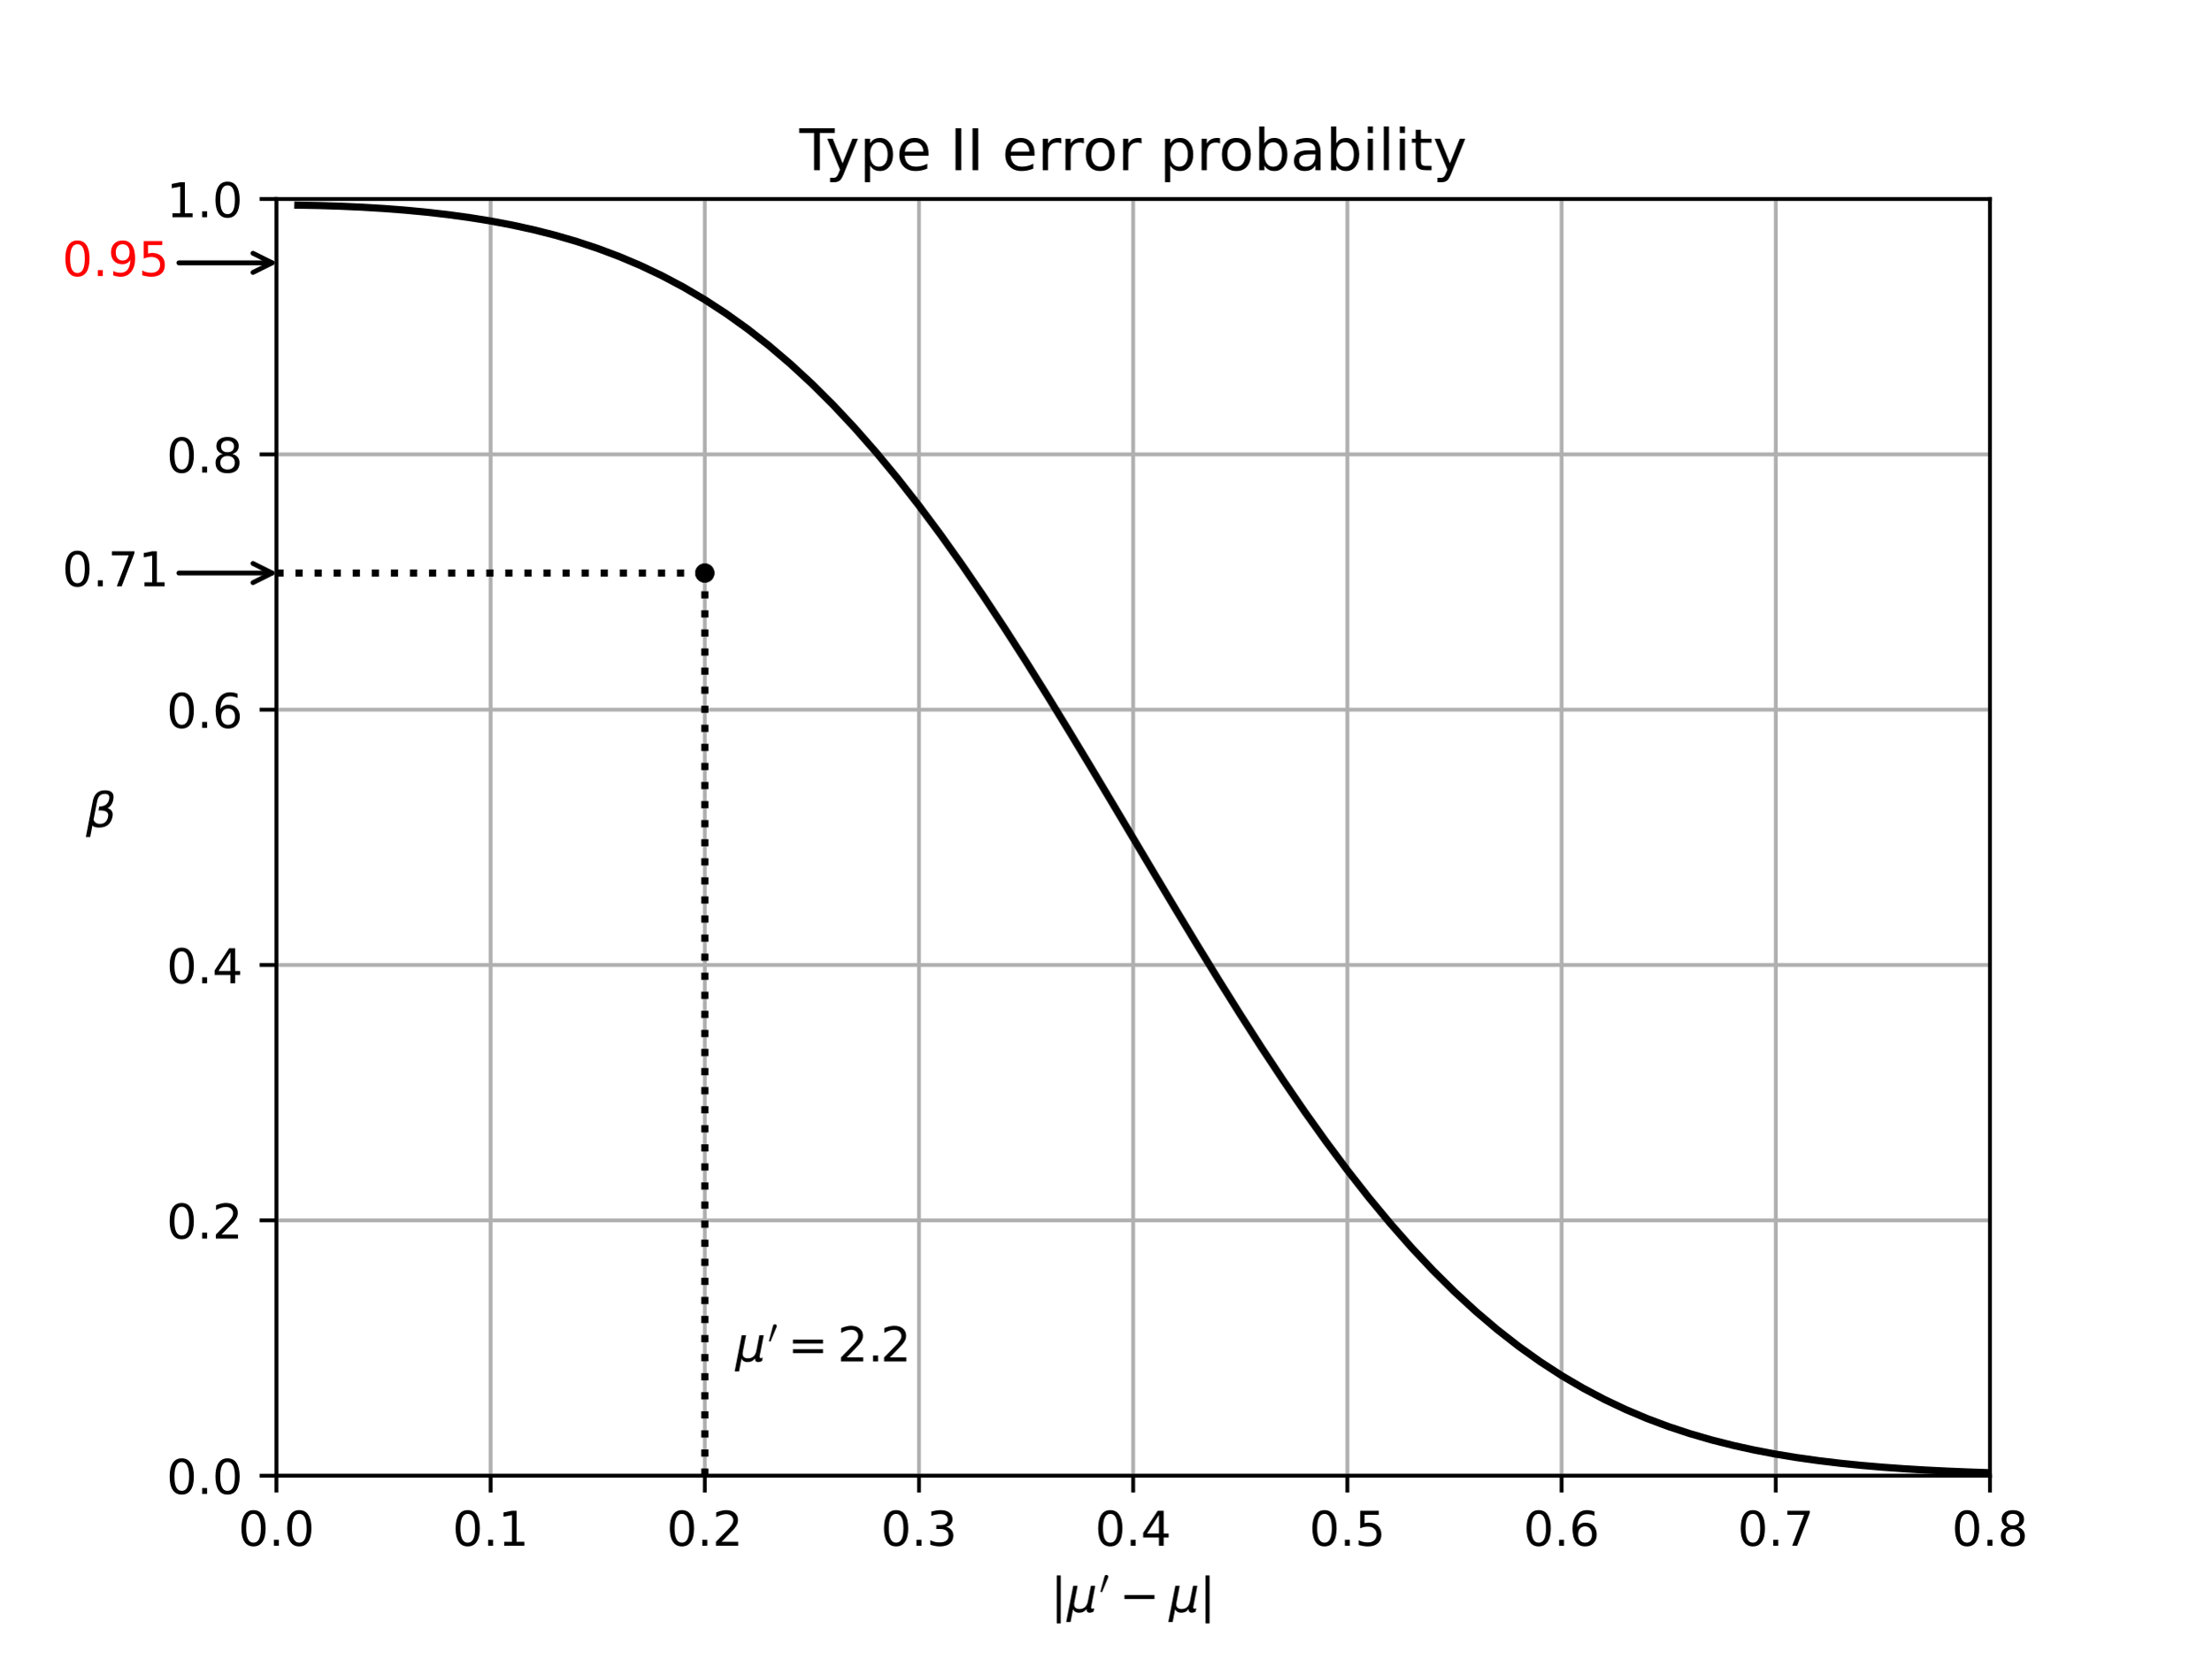
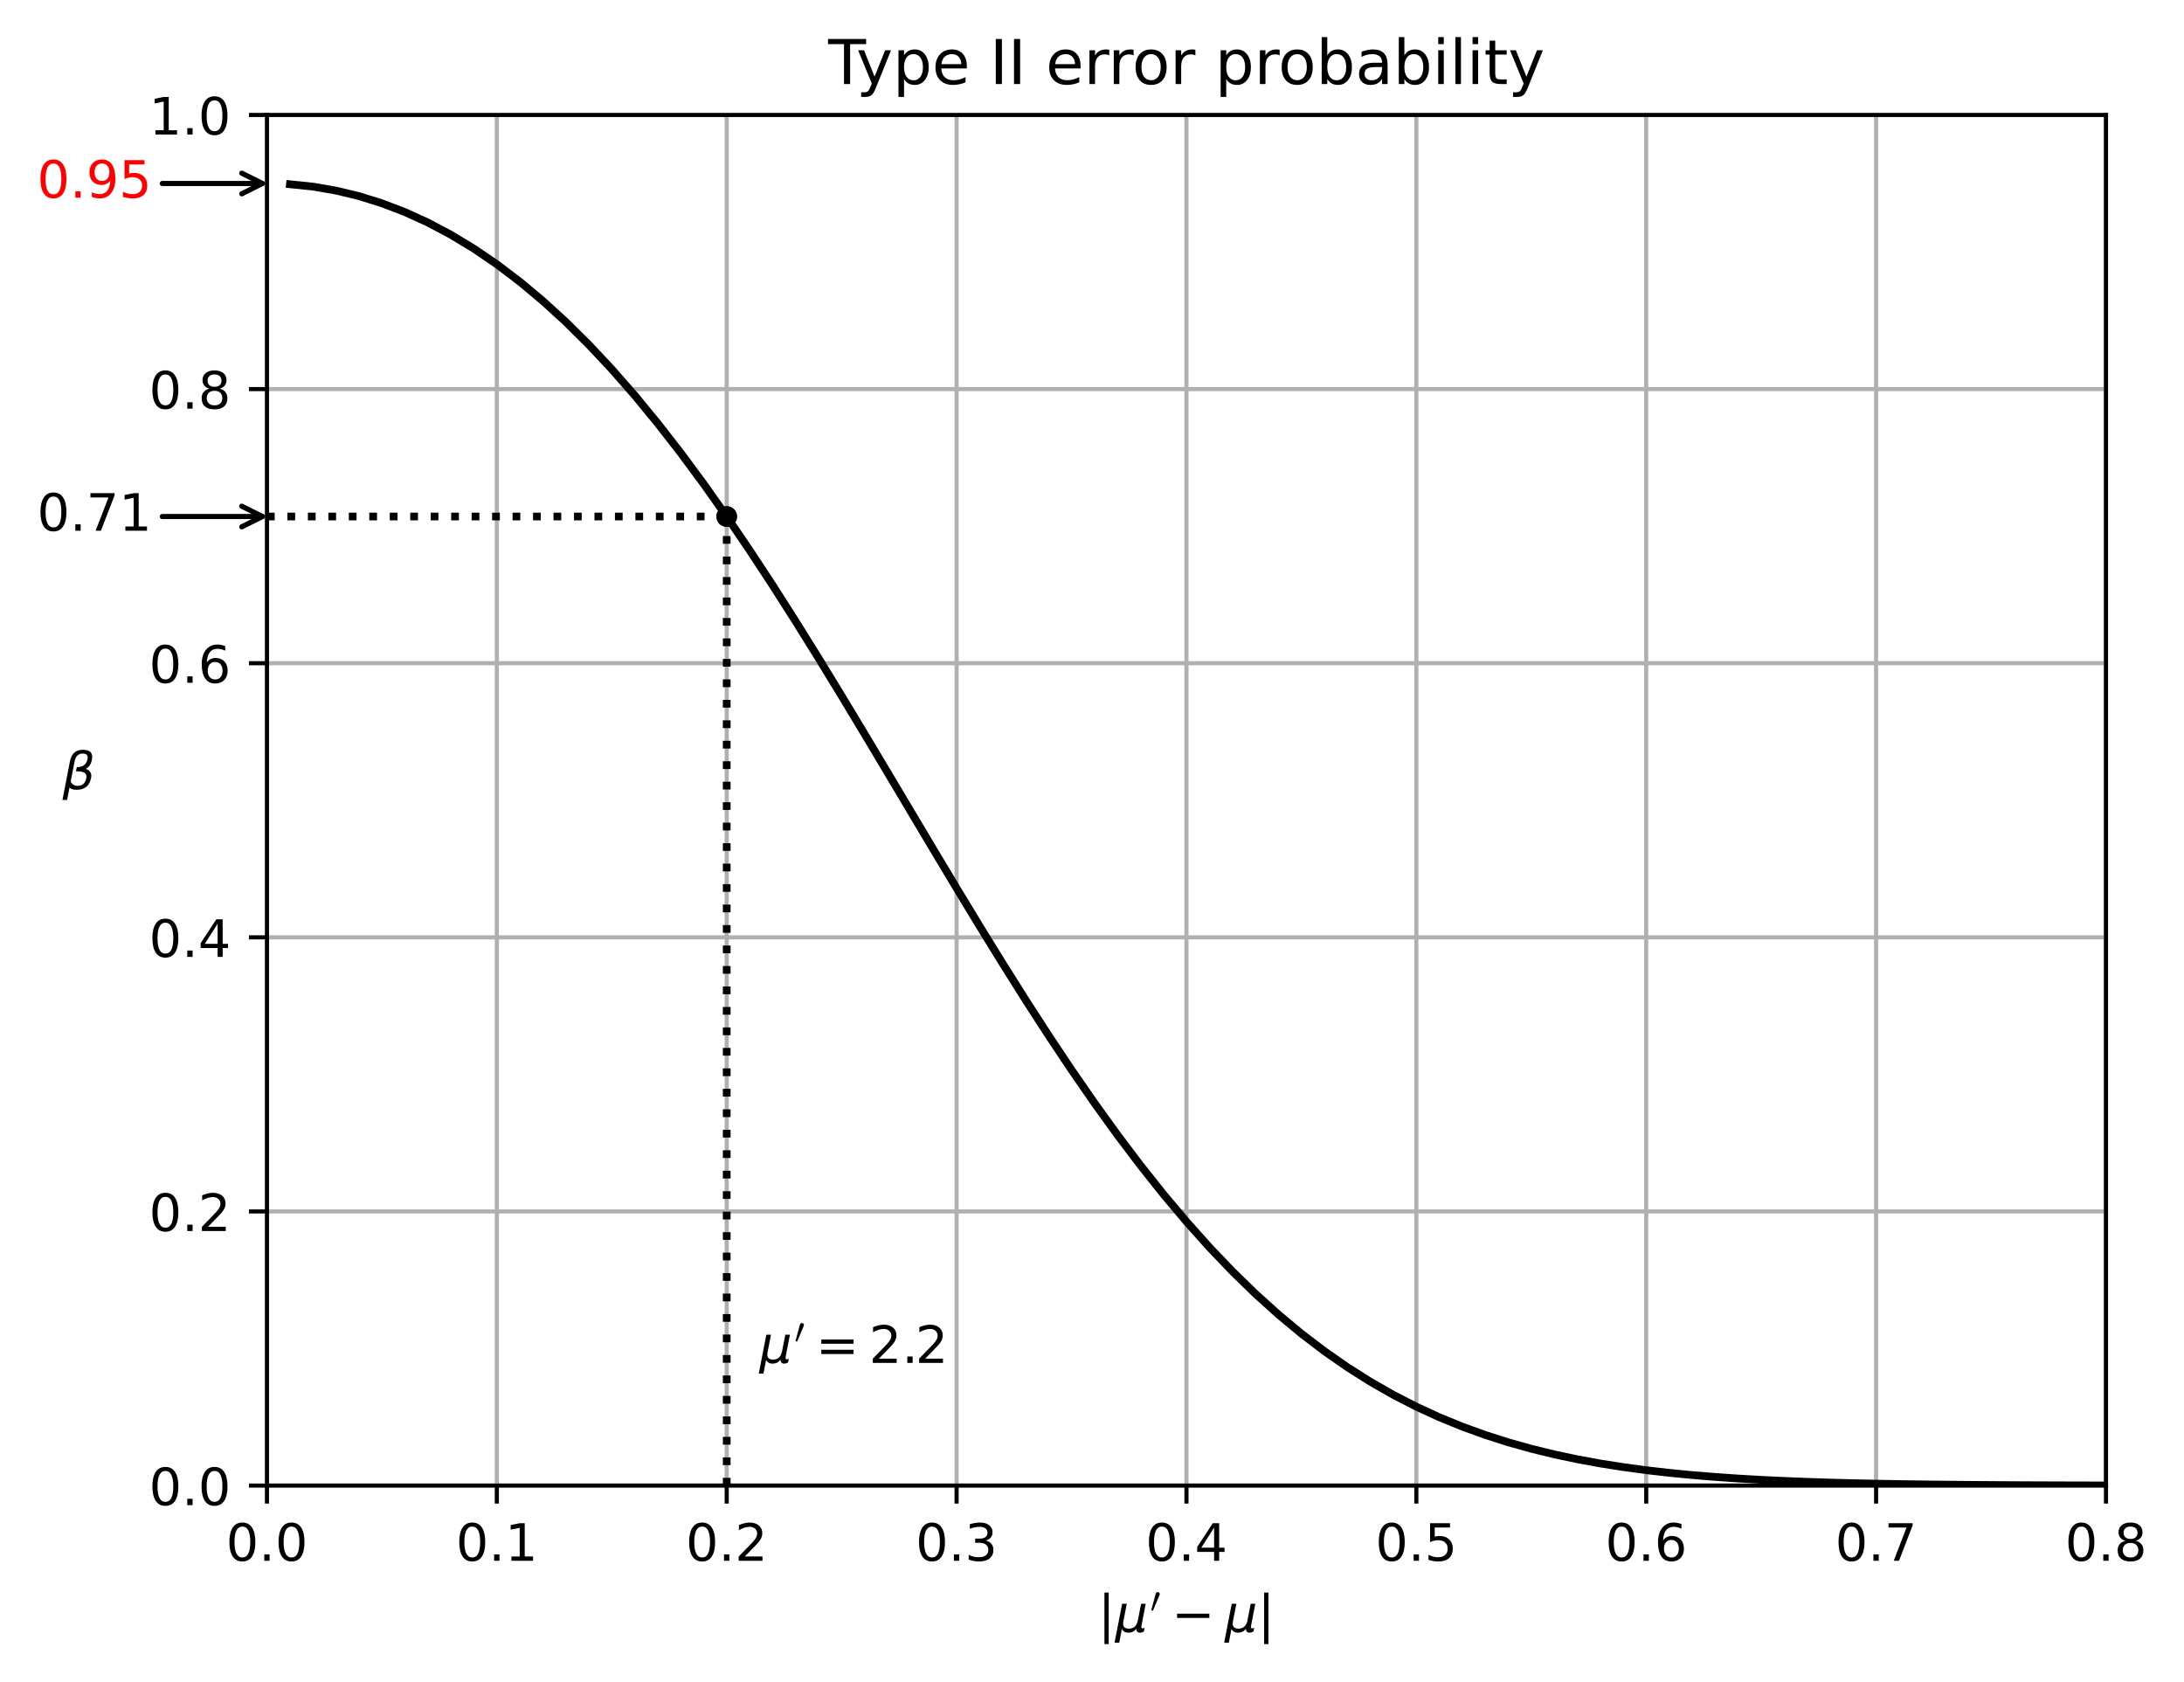
- <svg xmlns="http://www.w3.org/2000/svg" xmlns:xlink="http://www.w3.org/1999/xlink" width="460.8pt" height="345.6pt" viewBox="0 0 460.8 345.6" version="1.1">
+ <svg xmlns="http://www.w3.org/2000/svg" xmlns:xlink="http://www.w3.org/1999/xlink" width="424.112pt" height="326.508pt" viewBox="0 0 424.112 326.508" version="1.1">
  <defs>
    <style type="text/css">*{stroke-linejoin: round; stroke-linecap: butt}</style>
  </defs>
  <g id="figure_1">
    <g id="patch_1">
-       <path d="M 0 345.6  L 460.8 345.6  L 460.8 0  L 0 0  L 0 345.6  z " style="fill: none" />
+       <path d="M 0 326.508  L 424.112 326.508  L 424.112 0  L 0 0  L 0 326.508  z " style="fill: none" />
    </g>
    <g id="axes_1">
      <g id="patch_2">
-         <path d="M 57.6 307.584  L 414.72 307.584  L 414.72 41.472  L 57.6 41.472  L 57.6 307.584  z " style="fill: none" />
+         <path d="M 51.84 288.43  L 408.96 288.43  L 408.96 22.318  L 51.84 22.318  L 51.84 288.43  z " style="fill: none" />
      </g>
      <g id="matplotlib.axis_1">
        <g id="xtick_1">
          <g id="line2d_1">
-             <path d="M 57.6 307.584  L 57.6 41.472  " clip-path="url(#p3015138e8f)" style="fill: none; stroke: #b0b0b0; stroke-width: 0.8; stroke-linecap: square" />
+             <path d="M 51.84 288.43  L 51.84 22.318  " clip-path="url(#p1daf58ba59)" style="fill: none; stroke: #b0b0b0; stroke-width: 0.8; stroke-linecap: square" />
          </g>
          <g id="line2d_2">
            <defs>
-               <path id="m68f4ef0cf5" d="M 0 0  L 0 3.5  " style="stroke: #000000; stroke-width: 0.8" />
+               <path id="mc14d087ab6" d="M 0 0  L 0 3.5  " style="stroke: #000000; stroke-width: 0.8" />
            </defs>
            <g>
-               <use xlink:href="#m68f4ef0cf5" x="57.6" y="307.584" style="stroke: #000000; stroke-width: 0.8" />
+               <use xlink:href="#mc14d087ab6" x="51.84" y="288.43" style="stroke: #000000; stroke-width: 0.8" />
            </g>
          </g>
          <g id="text_1">
-             <g transform="translate(49.64844 322.1824) scale(0.1 -0.1)">
+             <g transform="translate(43.88844 303.0286)scale(0.1 -0.1)">
              <defs>
                <path id="DejaVuSans-30" d="M 2034 4250  Q 1547 4250 1301 3770  Q 1056 3291 1056 2328  Q 1056 1369 1301 889  Q 1547 409 2034 409  Q 2525 409 2770 889  Q 3016 1369 3016 2328  Q 3016 3291 2770 3770  Q 2525 4250 2034 4250  z M 2034 4750  Q 2819 4750 3233 4129  Q 3647 3509 3647 2328  Q 3647 1150 3233 529  Q 2819 -91 2034 -91  Q 1250 -91 836 529  Q 422 1150 422 2328  Q 422 3509 836 4129  Q 1250 4750 2034 4750  z " transform="scale(0.015625)" />
                <path id="DejaVuSans-2e" d="M 684 794  L 1344 794  L 1344 0  L 684 0  L 684 794  z " transform="scale(0.015625)" />
              </defs>
              <use xlink:href="#DejaVuSans-30" />
              <use xlink:href="#DejaVuSans-2e" x="63.623" />
              <use xlink:href="#DejaVuSans-30" x="95.41" />
            </g>
          </g>
        </g>
        <g id="xtick_2">
          <g id="line2d_3">
-             <path d="M 102.24 307.584  L 102.24 41.472  " clip-path="url(#p3015138e8f)" style="fill: none; stroke: #b0b0b0; stroke-width: 0.8; stroke-linecap: square" />
+             <path d="M 96.48 288.43  L 96.48 22.318  " clip-path="url(#p1daf58ba59)" style="fill: none; stroke: #b0b0b0; stroke-width: 0.8; stroke-linecap: square" />
          </g>
          <g id="line2d_4">
            <g>
-               <use xlink:href="#m68f4ef0cf5" x="102.24" y="307.584" style="stroke: #000000; stroke-width: 0.8" />
+               <use xlink:href="#mc14d087ab6" x="96.48" y="288.43" style="stroke: #000000; stroke-width: 0.8" />
            </g>
          </g>
          <g id="text_2">
-             <g transform="translate(94.28844 322.1824) scale(0.1 -0.1)">
+             <g transform="translate(88.52844 303.0286)scale(0.1 -0.1)">
              <defs>
                <path id="DejaVuSans-31" d="M 794 531  L 1825 531  L 1825 4091  L 703 3866  L 703 4441  L 1819 4666  L 2450 4666  L 2450 531  L 3481 531  L 3481 0  L 794 0  L 794 531  z " transform="scale(0.015625)" />
              </defs>
              <use xlink:href="#DejaVuSans-30" />
              <use xlink:href="#DejaVuSans-2e" x="63.623" />
              <use xlink:href="#DejaVuSans-31" x="95.41" />
            </g>
          </g>
        </g>
        <g id="xtick_3">
          <g id="line2d_5">
-             <path d="M 146.88 307.584  L 146.88 41.472  " clip-path="url(#p3015138e8f)" style="fill: none; stroke: #b0b0b0; stroke-width: 0.8; stroke-linecap: square" />
+             <path d="M 141.12 288.43  L 141.12 22.318  " clip-path="url(#p1daf58ba59)" style="fill: none; stroke: #b0b0b0; stroke-width: 0.8; stroke-linecap: square" />
          </g>
          <g id="line2d_6">
            <g>
-               <use xlink:href="#m68f4ef0cf5" x="146.88" y="307.584" style="stroke: #000000; stroke-width: 0.8" />
+               <use xlink:href="#mc14d087ab6" x="141.12" y="288.43" style="stroke: #000000; stroke-width: 0.8" />
            </g>
          </g>
          <g id="text_3">
-             <g transform="translate(138.9284 322.1824) scale(0.1 -0.1)">
+             <g transform="translate(133.1684 303.0286)scale(0.1 -0.1)">
              <defs>
                <path id="DejaVuSans-32" d="M 1228 531  L 3431 531  L 3431 0  L 469 0  L 469 531  Q 828 903 1448 1529  Q 2069 2156 2228 2338  Q 2531 2678 2651 2914  Q 2772 3150 2772 3378  Q 2772 3750 2511 3984  Q 2250 4219 1831 4219  Q 1534 4219 1204 4116  Q 875 4013 500 3803  L 500 4441  Q 881 4594 1212 4672  Q 1544 4750 1819 4750  Q 2544 4750 2975 4387  Q 3406 4025 3406 3419  Q 3406 3131 3298 2873  Q 3191 2616 2906 2266  Q 2828 2175 2409 1742  Q 1991 1309 1228 531  z " transform="scale(0.015625)" />
              </defs>
              <use xlink:href="#DejaVuSans-30" />
              <use xlink:href="#DejaVuSans-2e" x="63.623" />
              <use xlink:href="#DejaVuSans-32" x="95.41" />
            </g>
          </g>
        </g>
        <g id="xtick_4">
          <g id="line2d_7">
-             <path d="M 191.52 307.584  L 191.52 41.472  " clip-path="url(#p3015138e8f)" style="fill: none; stroke: #b0b0b0; stroke-width: 0.8; stroke-linecap: square" />
+             <path d="M 185.76 288.43  L 185.76 22.318  " clip-path="url(#p1daf58ba59)" style="fill: none; stroke: #b0b0b0; stroke-width: 0.8; stroke-linecap: square" />
          </g>
          <g id="line2d_8">
            <g>
-               <use xlink:href="#m68f4ef0cf5" x="191.52" y="307.584" style="stroke: #000000; stroke-width: 0.8" />
+               <use xlink:href="#mc14d087ab6" x="185.76" y="288.43" style="stroke: #000000; stroke-width: 0.8" />
            </g>
          </g>
          <g id="text_4">
-             <g transform="translate(183.5684 322.1824) scale(0.1 -0.1)">
+             <g transform="translate(177.8084 303.0286)scale(0.1 -0.1)">
              <defs>
                <path id="DejaVuSans-33" d="M 2597 2516  Q 3050 2419 3304 2112  Q 3559 1806 3559 1356  Q 3559 666 3084 287  Q 2609 -91 1734 -91  Q 1441 -91 1130 -33  Q 819 25 488 141  L 488 750  Q 750 597 1062 519  Q 1375 441 1716 441  Q 2309 441 2620 675  Q 2931 909 2931 1356  Q 2931 1769 2642 2001  Q 2353 2234 1838 2234  L 1294 2234  L 1294 2753  L 1863 2753  Q 2328 2753 2575 2939  Q 2822 3125 2822 3475  Q 2822 3834 2567 4026  Q 2313 4219 1838 4219  Q 1578 4219 1281 4162  Q 984 4106 628 3988  L 628 4550  Q 988 4650 1302 4700  Q 1616 4750 1894 4750  Q 2613 4750 3031 4423  Q 3450 4097 3450 3541  Q 3450 3153 3228 2886  Q 3006 2619 2597 2516  z " transform="scale(0.015625)" />
              </defs>
              <use xlink:href="#DejaVuSans-30" />
              <use xlink:href="#DejaVuSans-2e" x="63.623" />
              <use xlink:href="#DejaVuSans-33" x="95.41" />
            </g>
          </g>
        </g>
        <g id="xtick_5">
          <g id="line2d_9">
-             <path d="M 236.16 307.584  L 236.16 41.472  " clip-path="url(#p3015138e8f)" style="fill: none; stroke: #b0b0b0; stroke-width: 0.8; stroke-linecap: square" />
+             <path d="M 230.4 288.43  L 230.4 22.318  " clip-path="url(#p1daf58ba59)" style="fill: none; stroke: #b0b0b0; stroke-width: 0.8; stroke-linecap: square" />
          </g>
          <g id="line2d_10">
            <g>
-               <use xlink:href="#m68f4ef0cf5" x="236.16" y="307.584" style="stroke: #000000; stroke-width: 0.8" />
+               <use xlink:href="#mc14d087ab6" x="230.4" y="288.43" style="stroke: #000000; stroke-width: 0.8" />
            </g>
          </g>
          <g id="text_5">
-             <g transform="translate(228.2084 322.1824) scale(0.1 -0.1)">
+             <g transform="translate(222.4484 303.0286)scale(0.1 -0.1)">
              <defs>
                <path id="DejaVuSans-34" d="M 2419 4116  L 825 1625  L 2419 1625  L 2419 4116  z M 2253 4666  L 3047 4666  L 3047 1625  L 3713 1625  L 3713 1100  L 3047 1100  L 3047 0  L 2419 0  L 2419 1100  L 313 1100  L 313 1709  L 2253 4666  z " transform="scale(0.015625)" />
              </defs>
              <use xlink:href="#DejaVuSans-30" />
              <use xlink:href="#DejaVuSans-2e" x="63.623" />
              <use xlink:href="#DejaVuSans-34" x="95.41" />
            </g>
          </g>
        </g>
        <g id="xtick_6">
          <g id="line2d_11">
-             <path d="M 280.8 307.584  L 280.8 41.472  " clip-path="url(#p3015138e8f)" style="fill: none; stroke: #b0b0b0; stroke-width: 0.8; stroke-linecap: square" />
+             <path d="M 275.04 288.43  L 275.04 22.318  " clip-path="url(#p1daf58ba59)" style="fill: none; stroke: #b0b0b0; stroke-width: 0.8; stroke-linecap: square" />
          </g>
          <g id="line2d_12">
            <g>
-               <use xlink:href="#m68f4ef0cf5" x="280.8" y="307.584" style="stroke: #000000; stroke-width: 0.8" />
+               <use xlink:href="#mc14d087ab6" x="275.04" y="288.43" style="stroke: #000000; stroke-width: 0.8" />
            </g>
          </g>
          <g id="text_6">
-             <g transform="translate(272.8484 322.1824) scale(0.1 -0.1)">
+             <g transform="translate(267.0884 303.0286)scale(0.1 -0.1)">
              <defs>
                <path id="DejaVuSans-35" d="M 691 4666  L 3169 4666  L 3169 4134  L 1269 4134  L 1269 2991  Q 1406 3038 1543 3061  Q 1681 3084 1819 3084  Q 2600 3084 3056 2656  Q 3513 2228 3513 1497  Q 3513 744 3044 326  Q 2575 -91 1722 -91  Q 1428 -91 1123 -41  Q 819 9 494 109  L 494 744  Q 775 591 1075 516  Q 1375 441 1709 441  Q 2250 441 2565 725  Q 2881 1009 2881 1497  Q 2881 1984 2565 2268  Q 2250 2553 1709 2553  Q 1456 2553 1204 2497  Q 953 2441 691 2322  L 691 4666  z " transform="scale(0.015625)" />
              </defs>
              <use xlink:href="#DejaVuSans-30" />
              <use xlink:href="#DejaVuSans-2e" x="63.623" />
              <use xlink:href="#DejaVuSans-35" x="95.41" />
            </g>
          </g>
        </g>
        <g id="xtick_7">
          <g id="line2d_13">
-             <path d="M 325.44 307.584  L 325.44 41.472  " clip-path="url(#p3015138e8f)" style="fill: none; stroke: #b0b0b0; stroke-width: 0.8; stroke-linecap: square" />
+             <path d="M 319.68 288.43  L 319.68 22.318  " clip-path="url(#p1daf58ba59)" style="fill: none; stroke: #b0b0b0; stroke-width: 0.8; stroke-linecap: square" />
          </g>
          <g id="line2d_14">
            <g>
-               <use xlink:href="#m68f4ef0cf5" x="325.44" y="307.584" style="stroke: #000000; stroke-width: 0.8" />
+               <use xlink:href="#mc14d087ab6" x="319.68" y="288.43" style="stroke: #000000; stroke-width: 0.8" />
            </g>
          </g>
          <g id="text_7">
-             <g transform="translate(317.4884 322.1824) scale(0.1 -0.1)">
+             <g transform="translate(311.7284 303.0286)scale(0.1 -0.1)">
              <defs>
                <path id="DejaVuSans-36" d="M 2113 2584  Q 1688 2584 1439 2293  Q 1191 2003 1191 1497  Q 1191 994 1439 701  Q 1688 409 2113 409  Q 2538 409 2786 701  Q 3034 994 3034 1497  Q 3034 2003 2786 2293  Q 2538 2584 2113 2584  z M 3366 4563  L 3366 3988  Q 3128 4100 2886 4159  Q 2644 4219 2406 4219  Q 1781 4219 1451 3797  Q 1122 3375 1075 2522  Q 1259 2794 1537 2939  Q 1816 3084 2150 3084  Q 2853 3084 3261 2657  Q 3669 2231 3669 1497  Q 3669 778 3244 343  Q 2819 -91 2113 -91  Q 1303 -91 875 529  Q 447 1150 447 2328  Q 447 3434 972 4092  Q 1497 4750 2381 4750  Q 2619 4750 2861 4703  Q 3103 4656 3366 4563  z " transform="scale(0.015625)" />
              </defs>
              <use xlink:href="#DejaVuSans-30" />
              <use xlink:href="#DejaVuSans-2e" x="63.623" />
              <use xlink:href="#DejaVuSans-36" x="95.41" />
            </g>
          </g>
        </g>
        <g id="xtick_8">
          <g id="line2d_15">
-             <path d="M 370.08 307.584  L 370.08 41.472  " clip-path="url(#p3015138e8f)" style="fill: none; stroke: #b0b0b0; stroke-width: 0.8; stroke-linecap: square" />
+             <path d="M 364.32 288.43  L 364.32 22.318  " clip-path="url(#p1daf58ba59)" style="fill: none; stroke: #b0b0b0; stroke-width: 0.8; stroke-linecap: square" />
          </g>
          <g id="line2d_16">
            <g>
-               <use xlink:href="#m68f4ef0cf5" x="370.08" y="307.584" style="stroke: #000000; stroke-width: 0.8" />
+               <use xlink:href="#mc14d087ab6" x="364.32" y="288.43" style="stroke: #000000; stroke-width: 0.8" />
            </g>
          </g>
          <g id="text_8">
-             <g transform="translate(362.1284 322.1824) scale(0.1 -0.1)">
+             <g transform="translate(356.3684 303.0286)scale(0.1 -0.1)">
              <defs>
                <path id="DejaVuSans-37" d="M 525 4666  L 3525 4666  L 3525 4397  L 1831 0  L 1172 0  L 2766 4134  L 525 4134  L 525 4666  z " transform="scale(0.015625)" />
              </defs>
              <use xlink:href="#DejaVuSans-30" />
              <use xlink:href="#DejaVuSans-2e" x="63.623" />
              <use xlink:href="#DejaVuSans-37" x="95.41" />
            </g>
          </g>
        </g>
        <g id="xtick_9">
          <g id="line2d_17">
-             <path d="M 414.72 307.584  L 414.72 41.472  " clip-path="url(#p3015138e8f)" style="fill: none; stroke: #b0b0b0; stroke-width: 0.8; stroke-linecap: square" />
+             <path d="M 408.96 288.43  L 408.96 22.318  " clip-path="url(#p1daf58ba59)" style="fill: none; stroke: #b0b0b0; stroke-width: 0.8; stroke-linecap: square" />
          </g>
          <g id="line2d_18">
            <g>
-               <use xlink:href="#m68f4ef0cf5" x="414.72" y="307.584" style="stroke: #000000; stroke-width: 0.8" />
+               <use xlink:href="#mc14d087ab6" x="408.96" y="288.43" style="stroke: #000000; stroke-width: 0.8" />
            </g>
          </g>
          <g id="text_9">
-             <g transform="translate(406.7684 322.1824) scale(0.1 -0.1)">
+             <g transform="translate(401.0084 303.0286)scale(0.1 -0.1)">
              <defs>
                <path id="DejaVuSans-38" d="M 2034 2216  Q 1584 2216 1326 1975  Q 1069 1734 1069 1313  Q 1069 891 1326 650  Q 1584 409 2034 409  Q 2484 409 2743 651  Q 3003 894 3003 1313  Q 3003 1734 2745 1975  Q 2488 2216 2034 2216  z M 1403 2484  Q 997 2584 770 2862  Q 544 3141 544 3541  Q 544 4100 942 4425  Q 1341 4750 2034 4750  Q 2731 4750 3128 4425  Q 3525 4100 3525 3541  Q 3525 3141 3298 2862  Q 3072 2584 2669 2484  Q 3125 2378 3379 2068  Q 3634 1759 3634 1313  Q 3634 634 3220 271  Q 2806 -91 2034 -91  Q 1263 -91 848 271  Q 434 634 434 1313  Q 434 1759 690 2068  Q 947 2378 1403 2484  z M 1172 3481  Q 1172 3119 1398 2916  Q 1625 2713 2034 2713  Q 2441 2713 2670 2916  Q 2900 3119 2900 3481  Q 2900 3844 2670 4047  Q 2441 4250 2034 4250  Q 1625 4250 1398 4047  Q 1172 3844 1172 3481  z " transform="scale(0.015625)" />
              </defs>
              <use xlink:href="#DejaVuSans-30" />
              <use xlink:href="#DejaVuSans-2e" x="63.623" />
              <use xlink:href="#DejaVuSans-38" x="95.41" />
            </g>
          </g>
        </g>
        <g id="text_10">
-           <g transform="translate(218.96 336.0621) scale(0.1 -0.1)">
+           <g transform="translate(213.2 316.9083)scale(0.1 -0.1)">
            <defs>
              <path id="DejaVuSans-7c" d="M 1344 4891  L 1344 -1509  L 813 -1509  L 813 4891  L 1344 4891  z " transform="scale(0.015625)" />
              <path id="DejaVuSans-Oblique-3bc" d="M -84 -1331  L 856 3500  L 1434 3500  L 1009 1322  Q 997 1256 987 1175  Q 978 1094 978 1013  Q 978 722 1161 565  Q 1344 409 1684 409  Q 2147 409 2431 671  Q 2716 934 2816 1459  L 3213 3500  L 3788 3500  L 3266 809  Q 3253 750 3248 706  Q 3244 663 3244 628  Q 3244 531 3283 486  Q 3322 441 3406 441  Q 3438 441 3492 456  Q 3547 472 3647 513  L 3559 50  Q 3422 -19 3297 -55  Q 3172 -91 3053 -91  Q 2847 -91 2730 40  Q 2613 172 2613 403  Q 2438 153 2195 31  Q 1953 -91 1625 -91  Q 1334 -91 1117 43  Q 900 178 831 397  L 494 -1331  L -84 -1331  z " transform="scale(0.015625)" />
              <path id="Cmsy10-30" d="M 225 347  Q 184 359 184 409  L 966 3316  Q 1003 3434 1093 3506  Q 1184 3578 1300 3578  Q 1450 3578 1564 3479  Q 1678 3381 1678 3231  Q 1678 3166 1644 3084  L 488 319  Q 466 275 428 275  Q 394 275 320 306  Q 247 338 225 347  z " transform="scale(0.015625)" />
              <path id="DejaVuSans-2212" d="M 678 2272  L 4684 2272  L 4684 1741  L 678 1741  L 678 2272  z " transform="scale(0.015625)" />
            </defs>
            <use xlink:href="#DejaVuSans-7c" transform="translate(0 0.584375)" />
            <use xlink:href="#DejaVuSans-Oblique-3bc" transform="translate(33.69141 0.584375)" />
-             <use xlink:href="#Cmsy10-30" transform="translate(101.7806 38.86563) scale(0.7)" />
+             <use xlink:href="#Cmsy10-30" transform="translate(101.7806 38.86563)scale(0.7)" />
            <use xlink:href="#DejaVuSans-2212" transform="translate(143.2406 0.584375)" />
            <use xlink:href="#DejaVuSans-Oblique-3bc" transform="translate(246.512 0.584375)" />
            <use xlink:href="#DejaVuSans-7c" transform="translate(310.1351 0.584375)" />
          </g>
        </g>
      </g>
      <g id="matplotlib.axis_2">
        <g id="ytick_1">
          <g id="line2d_19">
-             <path d="M 57.6 307.584  L 414.72 307.584  " clip-path="url(#p3015138e8f)" style="fill: none; stroke: #b0b0b0; stroke-width: 0.8; stroke-linecap: square" />
+             <path d="M 51.84 288.43  L 408.96 288.43  " clip-path="url(#p1daf58ba59)" style="fill: none; stroke: #b0b0b0; stroke-width: 0.8; stroke-linecap: square" />
          </g>
          <g id="line2d_20">
            <defs>
-               <path id="ma1a4ec20f0" d="M 0 0  L -3.5 0  " style="stroke: #000000; stroke-width: 0.8" />
+               <path id="mcba5211ce7" d="M 0 0  L -3.5 0  " style="stroke: #000000; stroke-width: 0.8" />
            </defs>
            <g>
-               <use xlink:href="#ma1a4ec20f0" x="57.6" y="307.584" style="stroke: #000000; stroke-width: 0.8" />
+               <use xlink:href="#mcba5211ce7" x="51.84" y="288.43" style="stroke: #000000; stroke-width: 0.8" />
            </g>
          </g>
          <g id="text_11">
-             <g transform="translate(34.69687 311.3832) scale(0.1 -0.1)">
+             <g transform="translate(28.93688 292.2293)scale(0.1 -0.1)">
              <use xlink:href="#DejaVuSans-30" />
              <use xlink:href="#DejaVuSans-2e" x="63.623" />
              <use xlink:href="#DejaVuSans-30" x="95.41" />
            </g>
          </g>
        </g>
        <g id="ytick_2">
          <g id="line2d_21">
-             <path d="M 57.6 254.362  L 414.72 254.362  " clip-path="url(#p3015138e8f)" style="fill: none; stroke: #b0b0b0; stroke-width: 0.8; stroke-linecap: square" />
+             <path d="M 51.84 235.208  L 408.96 235.208  " clip-path="url(#p1daf58ba59)" style="fill: none; stroke: #b0b0b0; stroke-width: 0.8; stroke-linecap: square" />
          </g>
          <g id="line2d_22">
            <g>
-               <use xlink:href="#ma1a4ec20f0" x="57.6" y="254.362" style="stroke: #000000; stroke-width: 0.8" />
+               <use xlink:href="#mcba5211ce7" x="51.84" y="235.208" style="stroke: #000000; stroke-width: 0.8" />
            </g>
          </g>
          <g id="text_12">
-             <g transform="translate(34.69687 258.1608) scale(0.1 -0.1)">
+             <g transform="translate(28.93688 239.0069)scale(0.1 -0.1)">
              <use xlink:href="#DejaVuSans-30" />
              <use xlink:href="#DejaVuSans-2e" x="63.623" />
              <use xlink:href="#DejaVuSans-32" x="95.41" />
            </g>
          </g>
        </g>
        <g id="ytick_3">
          <g id="line2d_23">
-             <path d="M 57.6 201.139  L 414.72 201.139  " clip-path="url(#p3015138e8f)" style="fill: none; stroke: #b0b0b0; stroke-width: 0.8; stroke-linecap: square" />
+             <path d="M 51.84 181.985  L 408.96 181.985  " clip-path="url(#p1daf58ba59)" style="fill: none; stroke: #b0b0b0; stroke-width: 0.8; stroke-linecap: square" />
          </g>
          <g id="line2d_24">
            <g>
-               <use xlink:href="#ma1a4ec20f0" x="57.6" y="201.139" style="stroke: #000000; stroke-width: 0.8" />
+               <use xlink:href="#mcba5211ce7" x="51.84" y="181.985" style="stroke: #000000; stroke-width: 0.8" />
            </g>
          </g>
          <g id="text_13">
-             <g transform="translate(34.69687 204.9384) scale(0.1 -0.1)">
+             <g transform="translate(28.93688 185.7845)scale(0.1 -0.1)">
              <use xlink:href="#DejaVuSans-30" />
              <use xlink:href="#DejaVuSans-2e" x="63.623" />
              <use xlink:href="#DejaVuSans-34" x="95.41" />
            </g>
          </g>
        </g>
        <g id="ytick_4">
          <g id="line2d_25">
-             <path d="M 57.6 147.917  L 414.72 147.917  " clip-path="url(#p3015138e8f)" style="fill: none; stroke: #b0b0b0; stroke-width: 0.8; stroke-linecap: square" />
+             <path d="M 51.84 128.763  L 408.96 128.763  " clip-path="url(#p1daf58ba59)" style="fill: none; stroke: #b0b0b0; stroke-width: 0.8; stroke-linecap: square" />
          </g>
          <g id="line2d_26">
            <g>
-               <use xlink:href="#ma1a4ec20f0" x="57.6" y="147.917" style="stroke: #000000; stroke-width: 0.8" />
+               <use xlink:href="#mcba5211ce7" x="51.84" y="128.763" style="stroke: #000000; stroke-width: 0.8" />
            </g>
          </g>
          <g id="text_14">
-             <g transform="translate(34.69687 151.716) scale(0.1 -0.1)">
+             <g transform="translate(28.93688 132.5621)scale(0.1 -0.1)">
              <use xlink:href="#DejaVuSans-30" />
              <use xlink:href="#DejaVuSans-2e" x="63.623" />
              <use xlink:href="#DejaVuSans-36" x="95.41" />
            </g>
          </g>
        </g>
        <g id="ytick_5">
          <g id="line2d_27">
-             <path d="M 57.6 94.694  L 414.72 94.694  " clip-path="url(#p3015138e8f)" style="fill: none; stroke: #b0b0b0; stroke-width: 0.8; stroke-linecap: square" />
+             <path d="M 51.84 75.541  L 408.96 75.541  " clip-path="url(#p1daf58ba59)" style="fill: none; stroke: #b0b0b0; stroke-width: 0.8; stroke-linecap: square" />
          </g>
          <g id="line2d_28">
            <g>
-               <use xlink:href="#ma1a4ec20f0" x="57.6" y="94.694" style="stroke: #000000; stroke-width: 0.8" />
+               <use xlink:href="#mcba5211ce7" x="51.84" y="75.541" style="stroke: #000000; stroke-width: 0.8" />
            </g>
          </g>
          <g id="text_15">
-             <g transform="translate(34.69687 98.49362) scale(0.1 -0.1)">
+             <g transform="translate(28.93688 79.33974)scale(0.1 -0.1)">
              <use xlink:href="#DejaVuSans-30" />
              <use xlink:href="#DejaVuSans-2e" x="63.623" />
              <use xlink:href="#DejaVuSans-38" x="95.41" />
            </g>
          </g>
        </g>
        <g id="ytick_6">
          <g id="line2d_29">
-             <path d="M 57.6 41.472  L 414.72 41.472  " clip-path="url(#p3015138e8f)" style="fill: none; stroke: #b0b0b0; stroke-width: 0.8; stroke-linecap: square" />
+             <path d="M 51.84 22.318  L 408.96 22.318  " clip-path="url(#p1daf58ba59)" style="fill: none; stroke: #b0b0b0; stroke-width: 0.8; stroke-linecap: square" />
          </g>
          <g id="line2d_30">
            <g>
-               <use xlink:href="#ma1a4ec20f0" x="57.6" y="41.472" style="stroke: #000000; stroke-width: 0.8" />
+               <use xlink:href="#mcba5211ce7" x="51.84" y="22.318" style="stroke: #000000; stroke-width: 0.8" />
            </g>
          </g>
          <g id="text_16">
-             <g transform="translate(34.69687 45.27122) scale(0.1 -0.1)">
+             <g transform="translate(28.93688 26.11734)scale(0.1 -0.1)">
              <use xlink:href="#DejaVuSans-31" />
              <use xlink:href="#DejaVuSans-2e" x="63.623" />
              <use xlink:href="#DejaVuSans-30" x="95.41" />
            </g>
          </g>
        </g>
        <g id="text_17">
-           <g transform="translate(17.89688 172.428) scale(0.1 -0.1)">
+           <g transform="translate(12.13687 153.2741)scale(0.1 -0.1)">
            <defs>
              <path id="DejaVuSans-Oblique-3b2" d="M 872 216  L 572 -1331  L -6 -1331  L 928 3478  Q 1206 4903 2538 4903  Q 3888 4903 3659 3700  Q 3503 2844 2894 2531  Q 3713 2250 3553 1416  Q 3272 -69 1759 -66  Q 1097 -63 872 216  z M 1019 966  Q 1259 422 1875 425  Q 2775 425 2966 1406  Q 3138 2288 1675 2219  L 1778 2750  Q 2909 2731 3106 3750  Q 3241 4438 2509 4434  Q 1691 4434 1503 3459  L 1019 966  z " transform="scale(0.015625)" />
              <path id="DejaVuSans-20" transform="scale(0.015625)" />
            </defs>
            <use xlink:href="#DejaVuSans-Oblique-3b2" transform="translate(0 0.390625)" />
            <use xlink:href="#DejaVuSans-20" transform="translate(63.81836 0.390625)" />
            <use xlink:href="#DejaVuSans-20" transform="translate(95.60547 0.390625)" />
          </g>
        </g>
      </g>
      <g id="line2d_31">
-         <path d="M 62.064 42.75  L 66.528 42.834  L 70.992 42.976  L 75.456 43.179  L 79.92 43.449  L 84.384 43.791  L 88.848 44.213  L 93.312 44.724  L 97.776 45.333  L 102.24 46.053  L 106.704 46.896  L 111.168 47.875  L 115.632 49.005  L 120.096 50.3  L 124.56 51.778  L 129.024 53.454  L 133.488 55.344  L 137.952 57.465  L 142.416 59.833  L 146.88 62.464  L 151.344 65.371  L 155.808 68.568  L 160.272 72.066  L 164.736 75.873  L 169.2 79.997  L 173.664 84.442  L 178.128 89.208  L 182.592 94.294  L 187.056 99.694  L 191.52 105.398  L 195.984 111.394  L 200.448 117.665  L 204.912 124.192  L 209.376 130.95  L 213.84 137.913  L 218.304 145.051  L 222.768 152.333  L 227.232 159.724  L 231.696 167.188  L 236.16 174.689  L 240.624 182.19  L 245.088 189.652  L 249.552 197.039  L 254.016 204.315  L 258.48 211.446  L 262.944 218.401  L 267.408 225.15  L 271.872 231.666  L 276.336 237.925  L 280.8 243.909  L 285.264 249.601  L 289.728 254.987  L 294.192 260.06  L 298.656 264.812  L 303.12 269.243  L 307.584 273.354  L 312.048 277.148  L 316.512 280.633  L 320.976 283.818  L 325.44 286.714  L 329.904 289.334  L 334.368 291.693  L 338.832 293.806  L 343.296 295.689  L 347.76 297.359  L 352.224 298.833  L 356.688 300.127  L 361.152 301.258  L 365.616 302.241  L 370.08 303.091  L 374.544 303.823  L 379.008 304.449  L 383.472 304.983  L 387.936 305.436  L 392.4 305.818  L 396.864 306.139  L 401.328 306.407  L 405.792 306.629  L 410.256 306.813  L 414.72 306.965  L 419.184 307.089  L 423.648 307.19  L 428.112 307.271  L 432.576 307.337  L 437.04 307.39  L 441.504 307.433  L 445.968 307.466  L 450.432 307.493  L 454.896 307.514  L 459.36 307.53  L 461.8 307.537  " clip-path="url(#p3015138e8f)" style="fill: none; stroke: #000000; stroke-width: 1.5; stroke-linecap: square" />
+         <path d="M 56.304 35.775  L 60.768 36.233  L 65.232 36.999  L 69.696 38.074  L 74.16 39.465  L 78.624 41.174  L 83.088 43.208  L 87.552 45.572  L 92.016 48.271  L 96.48 51.31  L 100.944 54.693  L 105.408 58.422  L 109.872 62.497  L 114.336 66.918  L 118.8 71.681  L 123.264 76.779  L 127.728 82.202  L 132.192 87.938  L 136.656 93.972  L 141.12 100.283  L 145.584 106.849  L 150.048 113.645  L 154.512 120.643  L 158.976 127.811  L 163.44 135.117  L 167.904 142.524  L 172.368 149.997  L 176.832 157.497  L 181.296 164.988  L 185.76 172.432  L 190.224 179.792  L 194.688 187.033  L 199.152 194.121  L 203.616 201.024  L 208.08 207.714  L 212.544 214.165  L 217.008 220.355  L 221.472 226.264  L 225.936 231.877  L 230.4 237.182  L 234.864 242.172  L 239.328 246.841  L 243.792 251.189  L 248.256 255.217  L 252.72 258.93  L 257.184 262.335  L 261.648 265.444  L 266.112 268.267  L 270.576 270.818  L 275.04 273.111  L 279.504 275.163  L 283.968 276.989  L 288.432 278.607  L 292.896 280.032  L 297.36 281.282  L 301.824 282.373  L 306.288 283.32  L 310.752 284.138  L 315.216 284.841  L 319.68 285.443  L 324.144 285.955  L 328.608 286.388  L 333.072 286.753  L 337.536 287.059  L 342 287.315  L 346.464 287.526  L 350.928 287.702  L 355.392 287.845  L 359.856 287.963  L 364.32 288.059  L 368.784 288.136  L 373.248 288.198  L 377.712 288.248  L 382.176 288.288  L 386.64 288.32  L 391.104 288.345  L 395.568 288.365  L 400.032 288.38  L 404.496 288.392  L 408.96 288.401  L 413.424 288.408  L 417.888 288.414  L 422.352 288.418  L 425.112 288.42  " clip-path="url(#p1daf58ba59)" style="fill: none; stroke: #000000; stroke-width: 1.5; stroke-linecap: square" />
      </g>
      <g id="line2d_32">
-         <path d="M 146.88 307.584  L 146.88 119.437  " clip-path="url(#p3015138e8f)" style="fill: none; stroke-dasharray: 1.5,2.475; stroke-dashoffset: 0; stroke: #000000; stroke-width: 1.5" />
+         <path d="M 141.12 288.43  L 141.12 100.283  " clip-path="url(#p1daf58ba59)" style="fill: none; stroke-dasharray: 1.5,2.475; stroke-dashoffset: 0; stroke: #000000; stroke-width: 1.5" />
      </g>
      <g id="line2d_33">
-         <path d="M 57.6 119.437  L 146.88 119.437  " clip-path="url(#p3015138e8f)" style="fill: none; stroke-dasharray: 1.5,2.475; stroke-dashoffset: 0; stroke: #000000; stroke-width: 1.5" />
+         <path d="M 51.84 100.283  L 141.12 100.283  " clip-path="url(#p1daf58ba59)" style="fill: none; stroke-dasharray: 1.5,2.475; stroke-dashoffset: 0; stroke: #000000; stroke-width: 1.5" />
      </g>
      <g id="line2d_34">
        <defs>
-           <path id="md77695182b" d="M 0 1.5  C 0.398 1.5 0.779 1.342 1.061 1.061  C 1.342 0.779 1.5 0.398 1.5 0  C 1.5 -0.398 1.342 -0.779 1.061 -1.061  C 0.779 -1.342 0.398 -1.5 0 -1.5  C -0.398 -1.5 -0.779 -1.342 -1.061 -1.061  C -1.342 -0.779 -1.5 -0.398 -1.5 0  C -1.5 0.398 -1.342 0.779 -1.061 1.061  C -0.779 1.342 -0.398 1.5 0 1.5  z " style="stroke: #000000" />
+           <path id="m19c26fb70e" d="M 0 1.5  C 0.398 1.5 0.779 1.342 1.061 1.061  C 1.342 0.779 1.5 0.398 1.5 0  C 1.5 -0.398 1.342 -0.779 1.061 -1.061  C 0.779 -1.342 0.398 -1.5 0 -1.5  C -0.398 -1.5 -0.779 -1.342 -1.061 -1.061  C -1.342 -0.779 -1.5 -0.398 -1.5 0  C -1.5 0.398 -1.342 0.779 -1.061 1.061  C -0.779 1.342 -0.398 1.5 0 1.5  z " style="stroke: #000000" />
        </defs>
-         <g clip-path="url(#p3015138e8f)">
-           <use xlink:href="#md77695182b" x="146.88" y="119.437" style="stroke: #000000" />
-           <use xlink:href="#md77695182b" x="146.88" y="119.437" style="stroke: #000000" />
+         <g clip-path="url(#p1daf58ba59)">
+           <use xlink:href="#m19c26fb70e" x="141.12" y="100.283" style="stroke: #000000" />
+           <use xlink:href="#m19c26fb70e" x="141.12" y="100.283" style="stroke: #000000" />
        </g>
      </g>
      <g id="patch_3">
-         <path d="M 57.6 307.584  L 57.6 41.472  " style="fill: none; stroke: #000000; stroke-width: 0.8; stroke-linejoin: miter; stroke-linecap: square" />
+         <path d="M 51.84 288.43  L 51.84 22.318  " style="fill: none; stroke: #000000; stroke-width: 0.8; stroke-linejoin: miter; stroke-linecap: square" />
      </g>
      <g id="patch_4">
-         <path d="M 414.72 307.584  L 414.72 41.472  " style="fill: none; stroke: #000000; stroke-width: 0.8; stroke-linejoin: miter; stroke-linecap: square" />
+         <path d="M 408.96 288.43  L 408.96 22.318  " style="fill: none; stroke: #000000; stroke-width: 0.8; stroke-linejoin: miter; stroke-linecap: square" />
      </g>
      <g id="patch_5">
-         <path d="M 57.6 307.584  L 414.72 307.584  " style="fill: none; stroke: #000000; stroke-width: 0.8; stroke-linejoin: miter; stroke-linecap: square" />
+         <path d="M 51.84 288.43  L 408.96 288.43  " style="fill: none; stroke: #000000; stroke-width: 0.8; stroke-linejoin: miter; stroke-linecap: square" />
      </g>
      <g id="patch_6">
-         <path d="M 57.6 41.472  L 414.72 41.472  " style="fill: none; stroke: #000000; stroke-width: 0.8; stroke-linejoin: miter; stroke-linecap: square" />
+         <path d="M 51.84 22.318  L 408.96 22.318  " style="fill: none; stroke: #000000; stroke-width: 0.8; stroke-linejoin: miter; stroke-linecap: square" />
      </g>
      <g id="text_18">
-         <g style="fill: #ff0000" transform="translate(12.96 57.53697) scale(0.1 -0.1)">
+         <g style="fill: #ff0000" transform="translate(7.2 38.3831)scale(0.1 -0.1)">
          <defs>
            <path id="DejaVuSans-39" d="M 703 97  L 703 672  Q 941 559 1184 500  Q 1428 441 1663 441  Q 2288 441 2617 861  Q 2947 1281 2994 2138  Q 2813 1869 2534 1725  Q 2256 1581 1919 1581  Q 1219 1581 811 2004  Q 403 2428 403 3163  Q 403 3881 828 4315  Q 1253 4750 1959 4750  Q 2769 4750 3195 4129  Q 3622 3509 3622 2328  Q 3622 1225 3098 567  Q 2575 -91 1691 -91  Q 1453 -91 1209 -44  Q 966 3 703 97  z M 1959 2075  Q 2384 2075 2632 2365  Q 2881 2656 2881 3163  Q 2881 3666 2632 3958  Q 2384 4250 1959 4250  Q 1534 4250 1286 3958  Q 1038 3666 1038 3163  Q 1038 2656 1286 2365  Q 1534 2075 1959 2075  z " transform="scale(0.015625)" />
          </defs>
          <use xlink:href="#DejaVuSans-30" />
          <use xlink:href="#DejaVuSans-2e" x="63.623" />
          <use xlink:href="#DejaVuSans-39" x="95.41" />
          <use xlink:href="#DejaVuSans-35" x="159.033" />
        </g>
      </g>
      <g id="patch_7">
-         <path d="M 37.279 54.778  Q 47.555 54.778 56.713 54.778  " style="fill: none; stroke: #000000; stroke-linecap: round" />
-         <path d="M 52.713 52.778  L 56.713 54.778  L 52.713 56.778  " style="fill: none; stroke: #000000; stroke-linecap: round" />
+         <path d="M 31.519 35.624  Q 41.795 35.624 50.953 35.624  " style="fill: none; stroke: #000000; stroke-linecap: round" />
+         <path d="M 46.953 33.624  L 50.953 35.624  L 46.953 37.624  " style="fill: none; stroke: #000000; stroke-linecap: round" />
      </g>
      <g id="text_19">
-         <g transform="translate(12.96 122.1959) scale(0.1 -0.1)">
+         <g transform="translate(7.2 103.0421)scale(0.1 -0.1)">
          <use xlink:href="#DejaVuSans-30" />
          <use xlink:href="#DejaVuSans-2e" x="63.623" />
          <use xlink:href="#DejaVuSans-37" x="95.41" />
          <use xlink:href="#DejaVuSans-31" x="159.033" />
        </g>
      </g>
      <g id="patch_8">
-         <path d="M 37.279 119.437  Q 47.555 119.437 56.713 119.437  " style="fill: none; stroke: #000000; stroke-linecap: round" />
-         <path d="M 52.713 117.437  L 56.713 119.437  L 52.713 121.437  " style="fill: none; stroke: #000000; stroke-linecap: round" />
+         <path d="M 31.519 100.283  Q 41.795 100.283 50.953 100.283  " style="fill: none; stroke: #000000; stroke-linecap: round" />
+         <path d="M 46.953 98.283  L 50.953 100.283  L 46.953 102.283  " style="fill: none; stroke: #000000; stroke-linecap: round" />
      </g>
      <g id="text_20">
-         <g transform="translate(146.88 283.8228) scale(0.1 -0.1)">
+         <g transform="translate(141.12 264.6689)scale(0.1 -0.1)">
          <defs>
            <path id="DejaVuSans-3d" d="M 678 2906  L 4684 2906  L 4684 2381  L 678 2381  L 678 2906  z M 678 1631  L 4684 1631  L 4684 1100  L 678 1100  L 678 1631  z " transform="scale(0.015625)" />
          </defs>
          <use xlink:href="#DejaVuSans-20" transform="translate(0 0.584375)" />
          <use xlink:href="#DejaVuSans-20" transform="translate(31.78711 0.584375)" />
          <use xlink:href="#DejaVuSans-Oblique-3bc" transform="translate(63.57422 0.584375)" />
-           <use xlink:href="#Cmsy10-30" transform="translate(131.6634 38.86563) scale(0.7)" />
+           <use xlink:href="#Cmsy10-30" transform="translate(131.6634 38.86563)scale(0.7)" />
          <use xlink:href="#DejaVuSans-3d" transform="translate(173.1234 0.584375)" />
          <use xlink:href="#DejaVuSans-32" transform="translate(276.3949 0.584375)" />
          <use xlink:href="#DejaVuSans-2e" transform="translate(340.0179 0.584375)" />
          <use xlink:href="#DejaVuSans-32" transform="translate(366.305 0.584375)" />
        </g>
      </g>
      <g id="text_21">
-         <g transform="translate(166.5863 35.472) scale(0.12 -0.12)">
+         <g transform="translate(160.8262 16.31812)scale(0.12 -0.12)">
          <defs>
            <path id="DejaVuSans-54" d="M -19 4666  L 3928 4666  L 3928 4134  L 2272 4134  L 2272 0  L 1638 0  L 1638 4134  L -19 4134  L -19 4666  z " transform="scale(0.015625)" />
            <path id="DejaVuSans-79" d="M 2059 -325  Q 1816 -950 1584 -1140  Q 1353 -1331 966 -1331  L 506 -1331  L 506 -850  L 844 -850  Q 1081 -850 1212 -737  Q 1344 -625 1503 -206  L 1606 56  L 191 3500  L 800 3500  L 1894 763  L 2988 3500  L 3597 3500  L 2059 -325  z " transform="scale(0.015625)" />
            <path id="DejaVuSans-70" d="M 1159 525  L 1159 -1331  L 581 -1331  L 581 3500  L 1159 3500  L 1159 2969  Q 1341 3281 1617 3432  Q 1894 3584 2278 3584  Q 2916 3584 3314 3078  Q 3713 2572 3713 1747  Q 3713 922 3314 415  Q 2916 -91 2278 -91  Q 1894 -91 1617 61  Q 1341 213 1159 525  z M 3116 1747  Q 3116 2381 2855 2742  Q 2594 3103 2138 3103  Q 1681 3103 1420 2742  Q 1159 2381 1159 1747  Q 1159 1113 1420 752  Q 1681 391 2138 391  Q 2594 391 2855 752  Q 3116 1113 3116 1747  z " transform="scale(0.015625)" />
            <path id="DejaVuSans-65" d="M 3597 1894  L 3597 1613  L 953 1613  Q 991 1019 1311 708  Q 1631 397 2203 397  Q 2534 397 2845 478  Q 3156 559 3463 722  L 3463 178  Q 3153 47 2828 -22  Q 2503 -91 2169 -91  Q 1331 -91 842 396  Q 353 884 353 1716  Q 353 2575 817 3079  Q 1281 3584 2069 3584  Q 2775 3584 3186 3129  Q 3597 2675 3597 1894  z M 3022 2063  Q 3016 2534 2758 2815  Q 2500 3097 2075 3097  Q 1594 3097 1305 2825  Q 1016 2553 972 2059  L 3022 2063  z " transform="scale(0.015625)" />
            <path id="DejaVuSans-49" d="M 628 4666  L 1259 4666  L 1259 0  L 628 0  L 628 4666  z " transform="scale(0.015625)" />
            <path id="DejaVuSans-72" d="M 2631 2963  Q 2534 3019 2420 3045  Q 2306 3072 2169 3072  Q 1681 3072 1420 2755  Q 1159 2438 1159 1844  L 1159 0  L 581 0  L 581 3500  L 1159 3500  L 1159 2956  Q 1341 3275 1631 3429  Q 1922 3584 2338 3584  Q 2397 3584 2469 3576  Q 2541 3569 2628 3553  L 2631 2963  z " transform="scale(0.015625)" />
            <path id="DejaVuSans-6f" d="M 1959 3097  Q 1497 3097 1228 2736  Q 959 2375 959 1747  Q 959 1119 1226 758  Q 1494 397 1959 397  Q 2419 397 2687 759  Q 2956 1122 2956 1747  Q 2956 2369 2687 2733  Q 2419 3097 1959 3097  z M 1959 3584  Q 2709 3584 3137 3096  Q 3566 2609 3566 1747  Q 3566 888 3137 398  Q 2709 -91 1959 -91  Q 1206 -91 779 398  Q 353 888 353 1747  Q 353 2609 779 3096  Q 1206 3584 1959 3584  z " transform="scale(0.015625)" />
            <path id="DejaVuSans-62" d="M 3116 1747  Q 3116 2381 2855 2742  Q 2594 3103 2138 3103  Q 1681 3103 1420 2742  Q 1159 2381 1159 1747  Q 1159 1113 1420 752  Q 1681 391 2138 391  Q 2594 391 2855 752  Q 3116 1113 3116 1747  z M 1159 2969  Q 1341 3281 1617 3432  Q 1894 3584 2278 3584  Q 2916 3584 3314 3078  Q 3713 2572 3713 1747  Q 3713 922 3314 415  Q 2916 -91 2278 -91  Q 1894 -91 1617 61  Q 1341 213 1159 525  L 1159 0  L 581 0  L 581 4863  L 1159 4863  L 1159 2969  z " transform="scale(0.015625)" />
            <path id="DejaVuSans-61" d="M 2194 1759  Q 1497 1759 1228 1600  Q 959 1441 959 1056  Q 959 750 1161 570  Q 1363 391 1709 391  Q 2188 391 2477 730  Q 2766 1069 2766 1631  L 2766 1759  L 2194 1759  z M 3341 1997  L 3341 0  L 2766 0  L 2766 531  Q 2569 213 2275 61  Q 1981 -91 1556 -91  Q 1019 -91 701 211  Q 384 513 384 1019  Q 384 1609 779 1909  Q 1175 2209 1959 2209  L 2766 2209  L 2766 2266  Q 2766 2663 2505 2880  Q 2244 3097 1772 3097  Q 1472 3097 1187 3025  Q 903 2953 641 2809  L 641 3341  Q 956 3463 1253 3523  Q 1550 3584 1831 3584  Q 2591 3584 2966 3190  Q 3341 2797 3341 1997  z " transform="scale(0.015625)" />
            <path id="DejaVuSans-69" d="M 603 3500  L 1178 3500  L 1178 0  L 603 0  L 603 3500  z M 603 4863  L 1178 4863  L 1178 4134  L 603 4134  L 603 4863  z " transform="scale(0.015625)" />
            <path id="DejaVuSans-6c" d="M 603 4863  L 1178 4863  L 1178 0  L 603 0  L 603 4863  z " transform="scale(0.015625)" />
            <path id="DejaVuSans-74" d="M 1172 4494  L 1172 3500  L 2356 3500  L 2356 3053  L 1172 3053  L 1172 1153  Q 1172 725 1289 603  Q 1406 481 1766 481  L 2356 481  L 2356 0  L 1766 0  Q 1100 0 847 248  Q 594 497 594 1153  L 594 3053  L 172 3053  L 172 3500  L 594 3500  L 594 4494  L 1172 4494  z " transform="scale(0.015625)" />
          </defs>
          <use xlink:href="#DejaVuSans-54" />
          <use xlink:href="#DejaVuSans-79" x="45.459" />
          <use xlink:href="#DejaVuSans-70" x="104.639" />
          <use xlink:href="#DejaVuSans-65" x="168.115" />
          <use xlink:href="#DejaVuSans-20" x="229.639" />
          <use xlink:href="#DejaVuSans-49" x="261.426" />
          <use xlink:href="#DejaVuSans-49" x="290.918" />
          <use xlink:href="#DejaVuSans-20" x="320.41" />
          <use xlink:href="#DejaVuSans-65" x="352.197" />
          <use xlink:href="#DejaVuSans-72" x="413.721" />
          <use xlink:href="#DejaVuSans-72" x="453.084" />
          <use xlink:href="#DejaVuSans-6f" x="491.947" />
          <use xlink:href="#DejaVuSans-72" x="553.129" />
          <use xlink:href="#DejaVuSans-20" x="594.242" />
          <use xlink:href="#DejaVuSans-70" x="626.029" />
          <use xlink:href="#DejaVuSans-72" x="689.506" />
          <use xlink:href="#DejaVuSans-6f" x="728.369" />
          <use xlink:href="#DejaVuSans-62" x="789.551" />
          <use xlink:href="#DejaVuSans-61" x="853.027" />
          <use xlink:href="#DejaVuSans-62" x="914.307" />
          <use xlink:href="#DejaVuSans-69" x="977.783" />
          <use xlink:href="#DejaVuSans-6c" x="1005.566" />
          <use xlink:href="#DejaVuSans-69" x="1033.35" />
          <use xlink:href="#DejaVuSans-74" x="1061.133" />
          <use xlink:href="#DejaVuSans-79" x="1100.342" />
        </g>
      </g>
    </g>
  </g>
  <defs>
-     <clipPath id="p3015138e8f">
-       <rect x="57.6" y="41.472" width="357.12" height="266.112" />
+     <clipPath id="p1daf58ba59">
+       <rect x="51.84" y="22.318" width="357.12" height="266.112" />
    </clipPath>
  </defs>
</svg>
